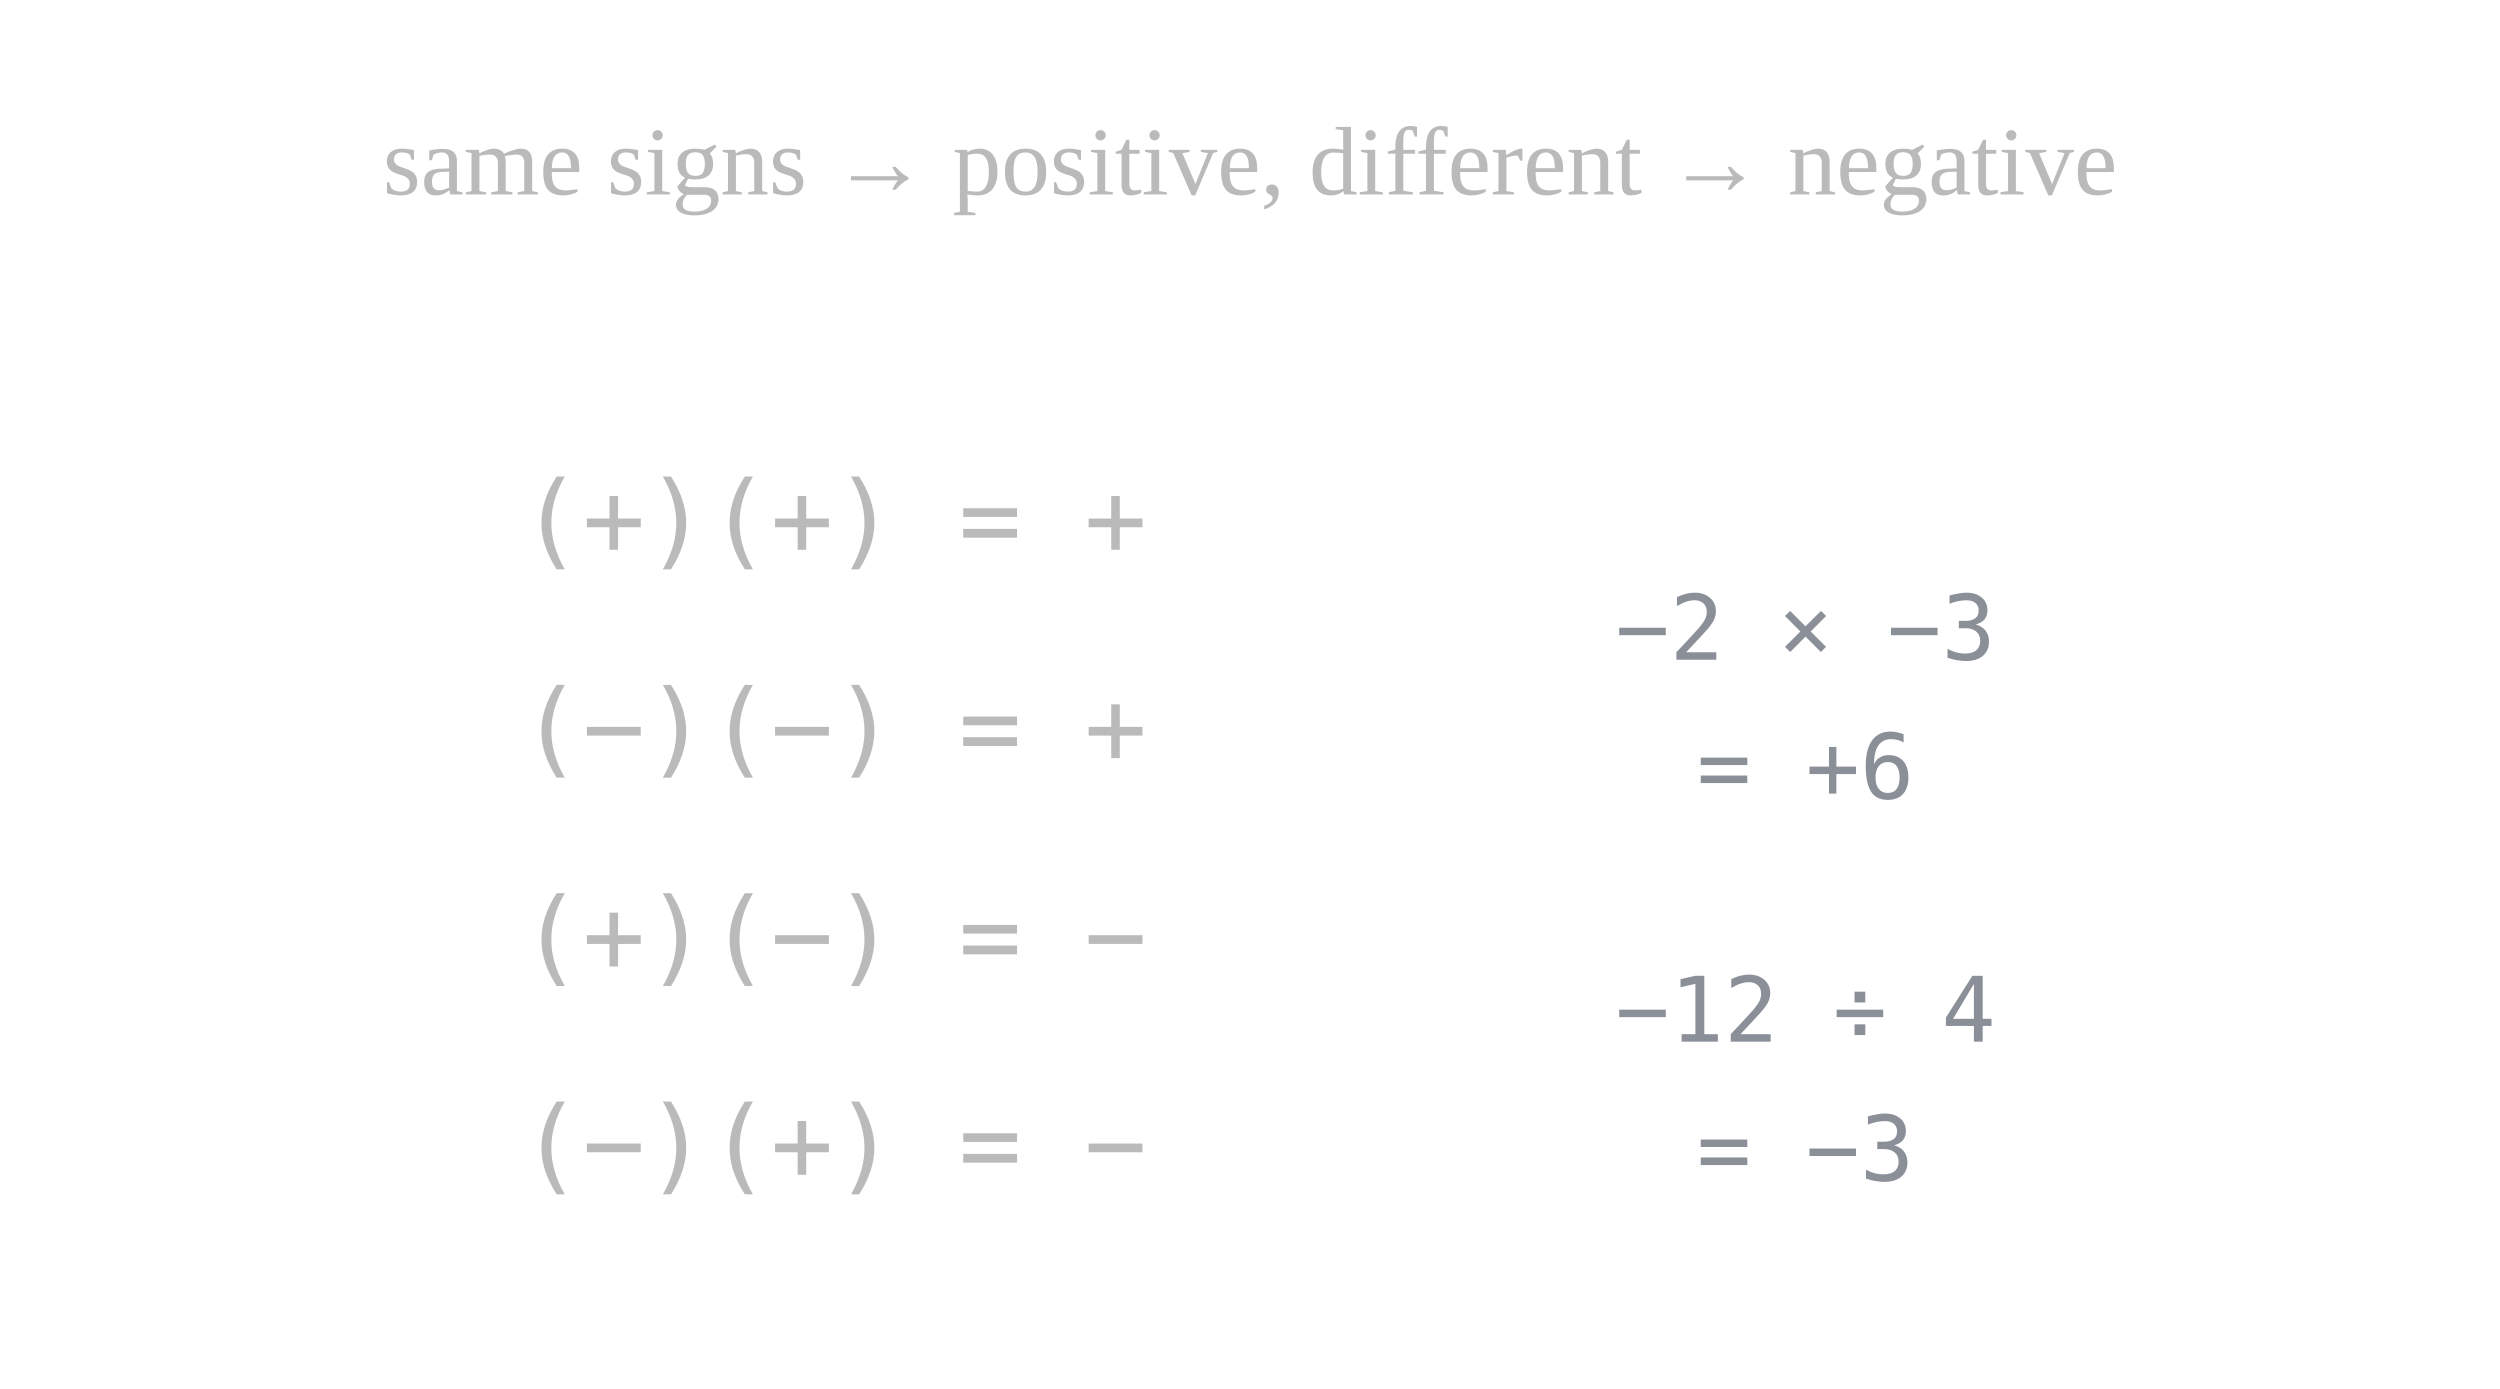
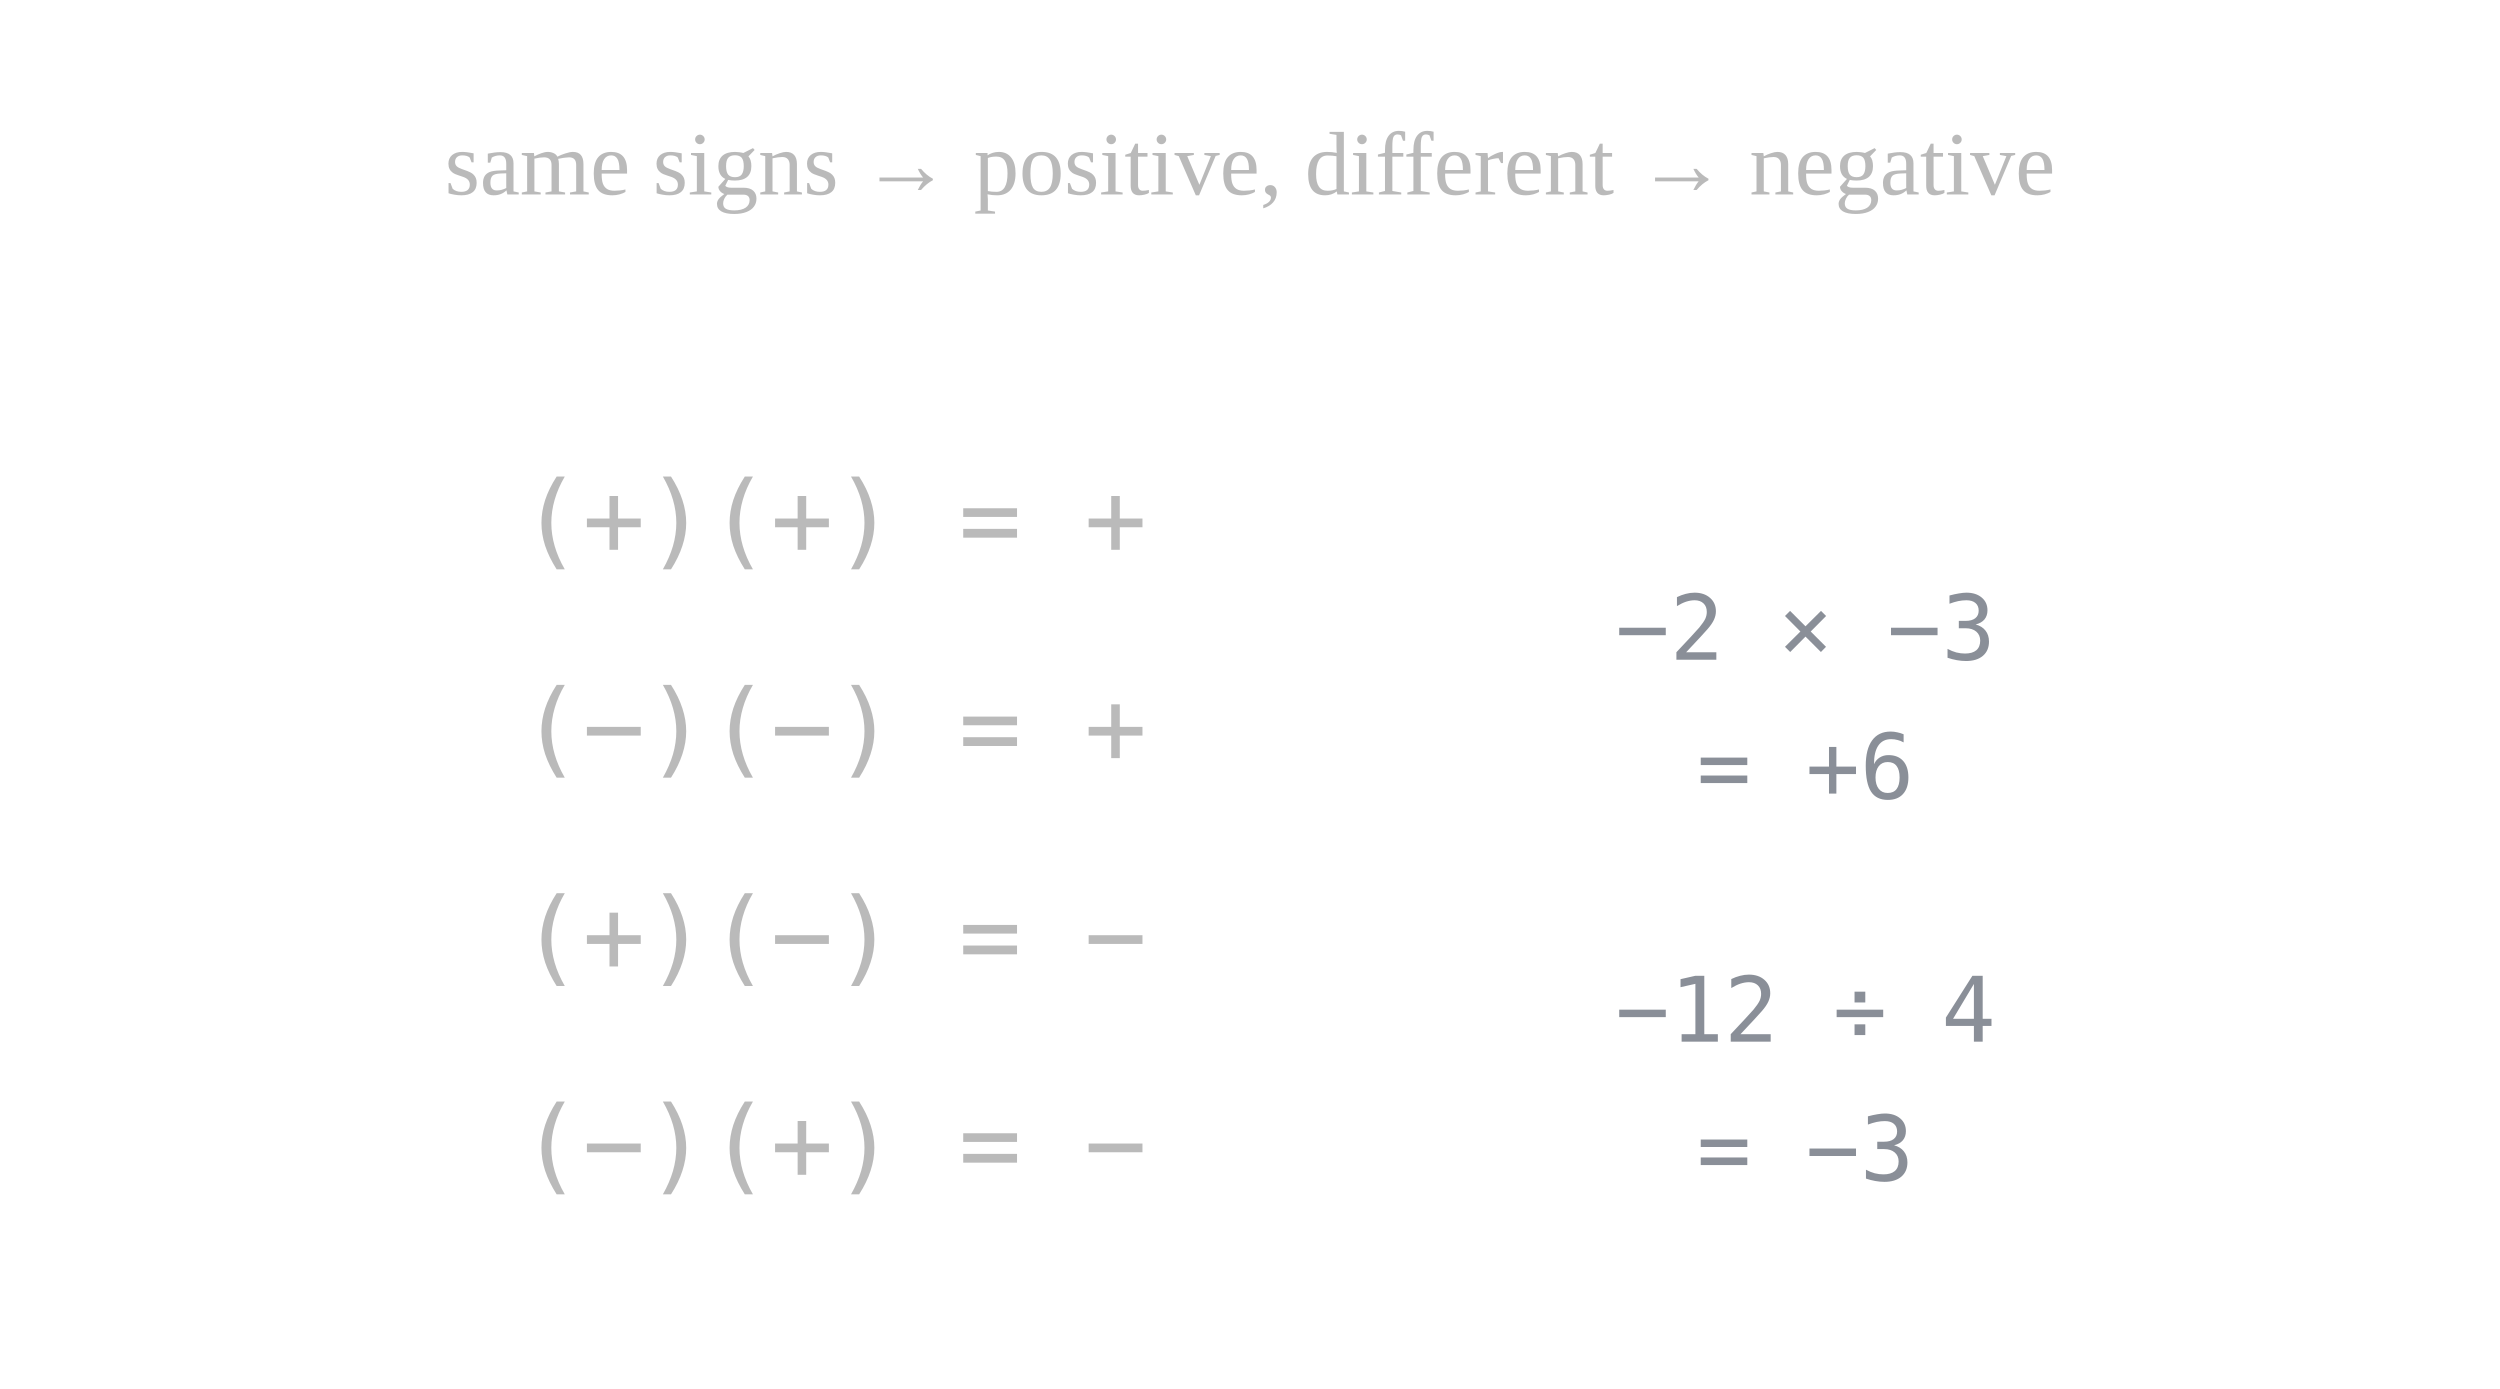
<svg xmlns="http://www.w3.org/2000/svg" width="360" height="200" viewBox="0 0 360 200">
-   <text x="180" y="28" font-size="14" fill="#BABABA" text-anchor="middle">same signs → positive, different → negative</text>
+   <text x="180" y="28" font-size="13" fill="#BABABA" text-anchor="middle">same signs → positive, different → negative</text>
  <g font-size="15" fill="#BABABA" text-anchor="middle" font-family="monospace">
    <text x="120" y="80">(+)(+) = +</text>
    <text x="120" y="110">(−)(−) = +</text>
    <text x="120" y="140">(+)(−) = −</text>
    <text x="120" y="170">(−)(+) = −</text>
  </g>
  <g font-size="13" fill="#8a8f98" text-anchor="middle" font-family="monospace">
    <text x="260" y="95">−2 × −3</text>
    <text x="260" y="115">= +6</text>
    <text x="260" y="150">−12 ÷ 4</text>
    <text x="260" y="170">= −3</text>
  </g>
</svg>
